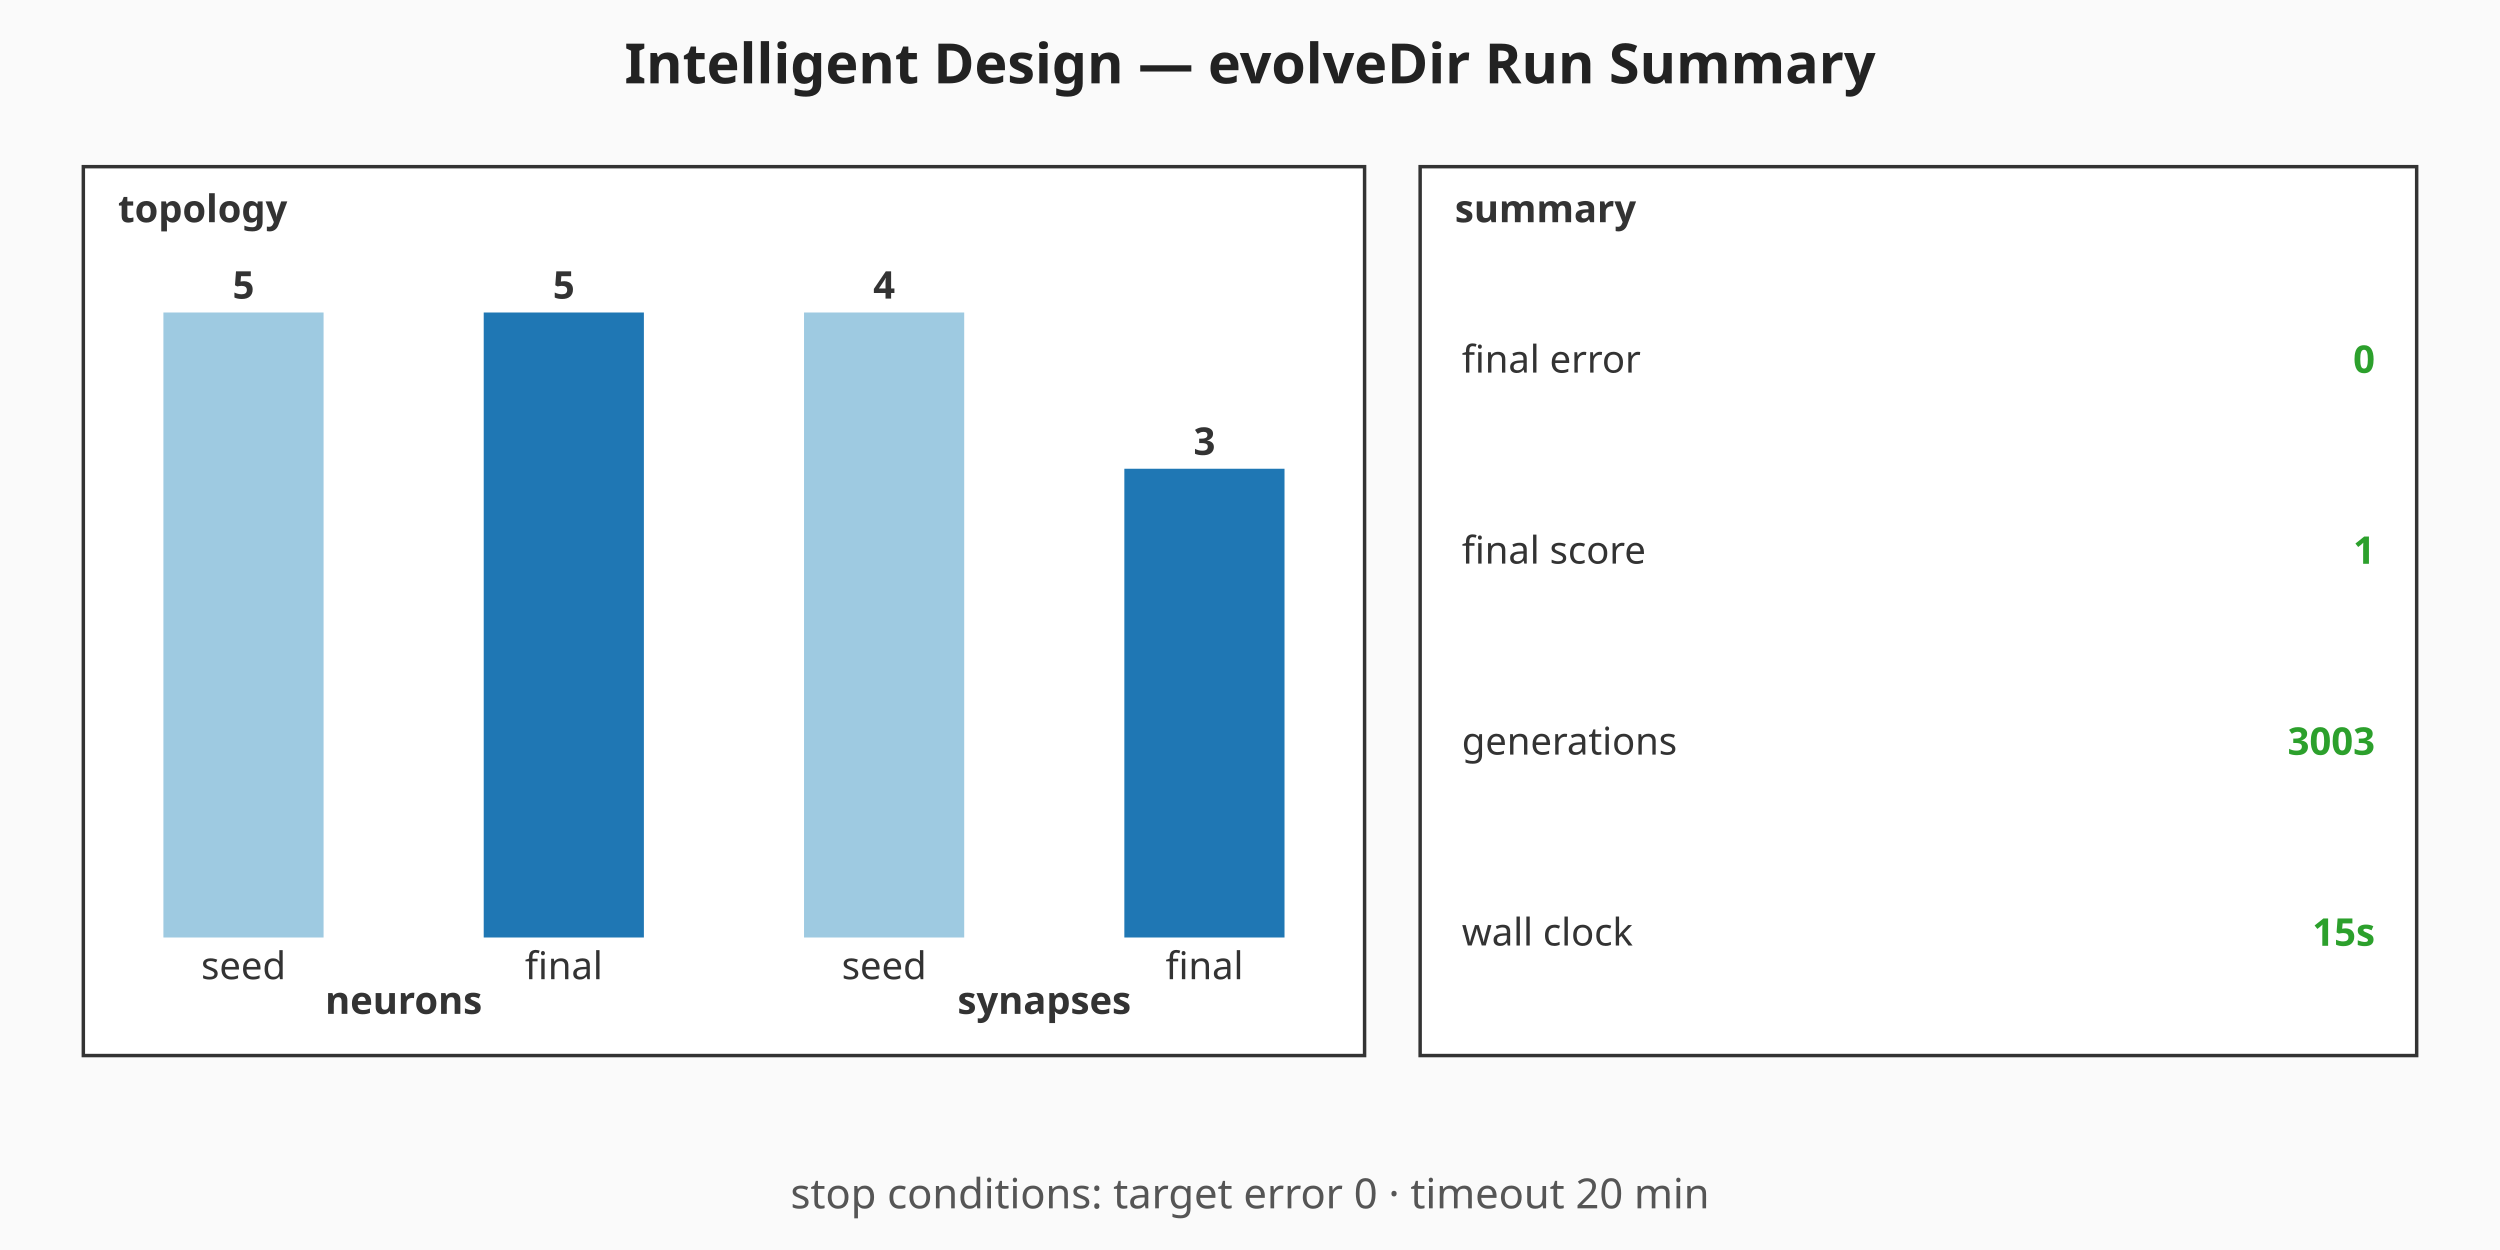
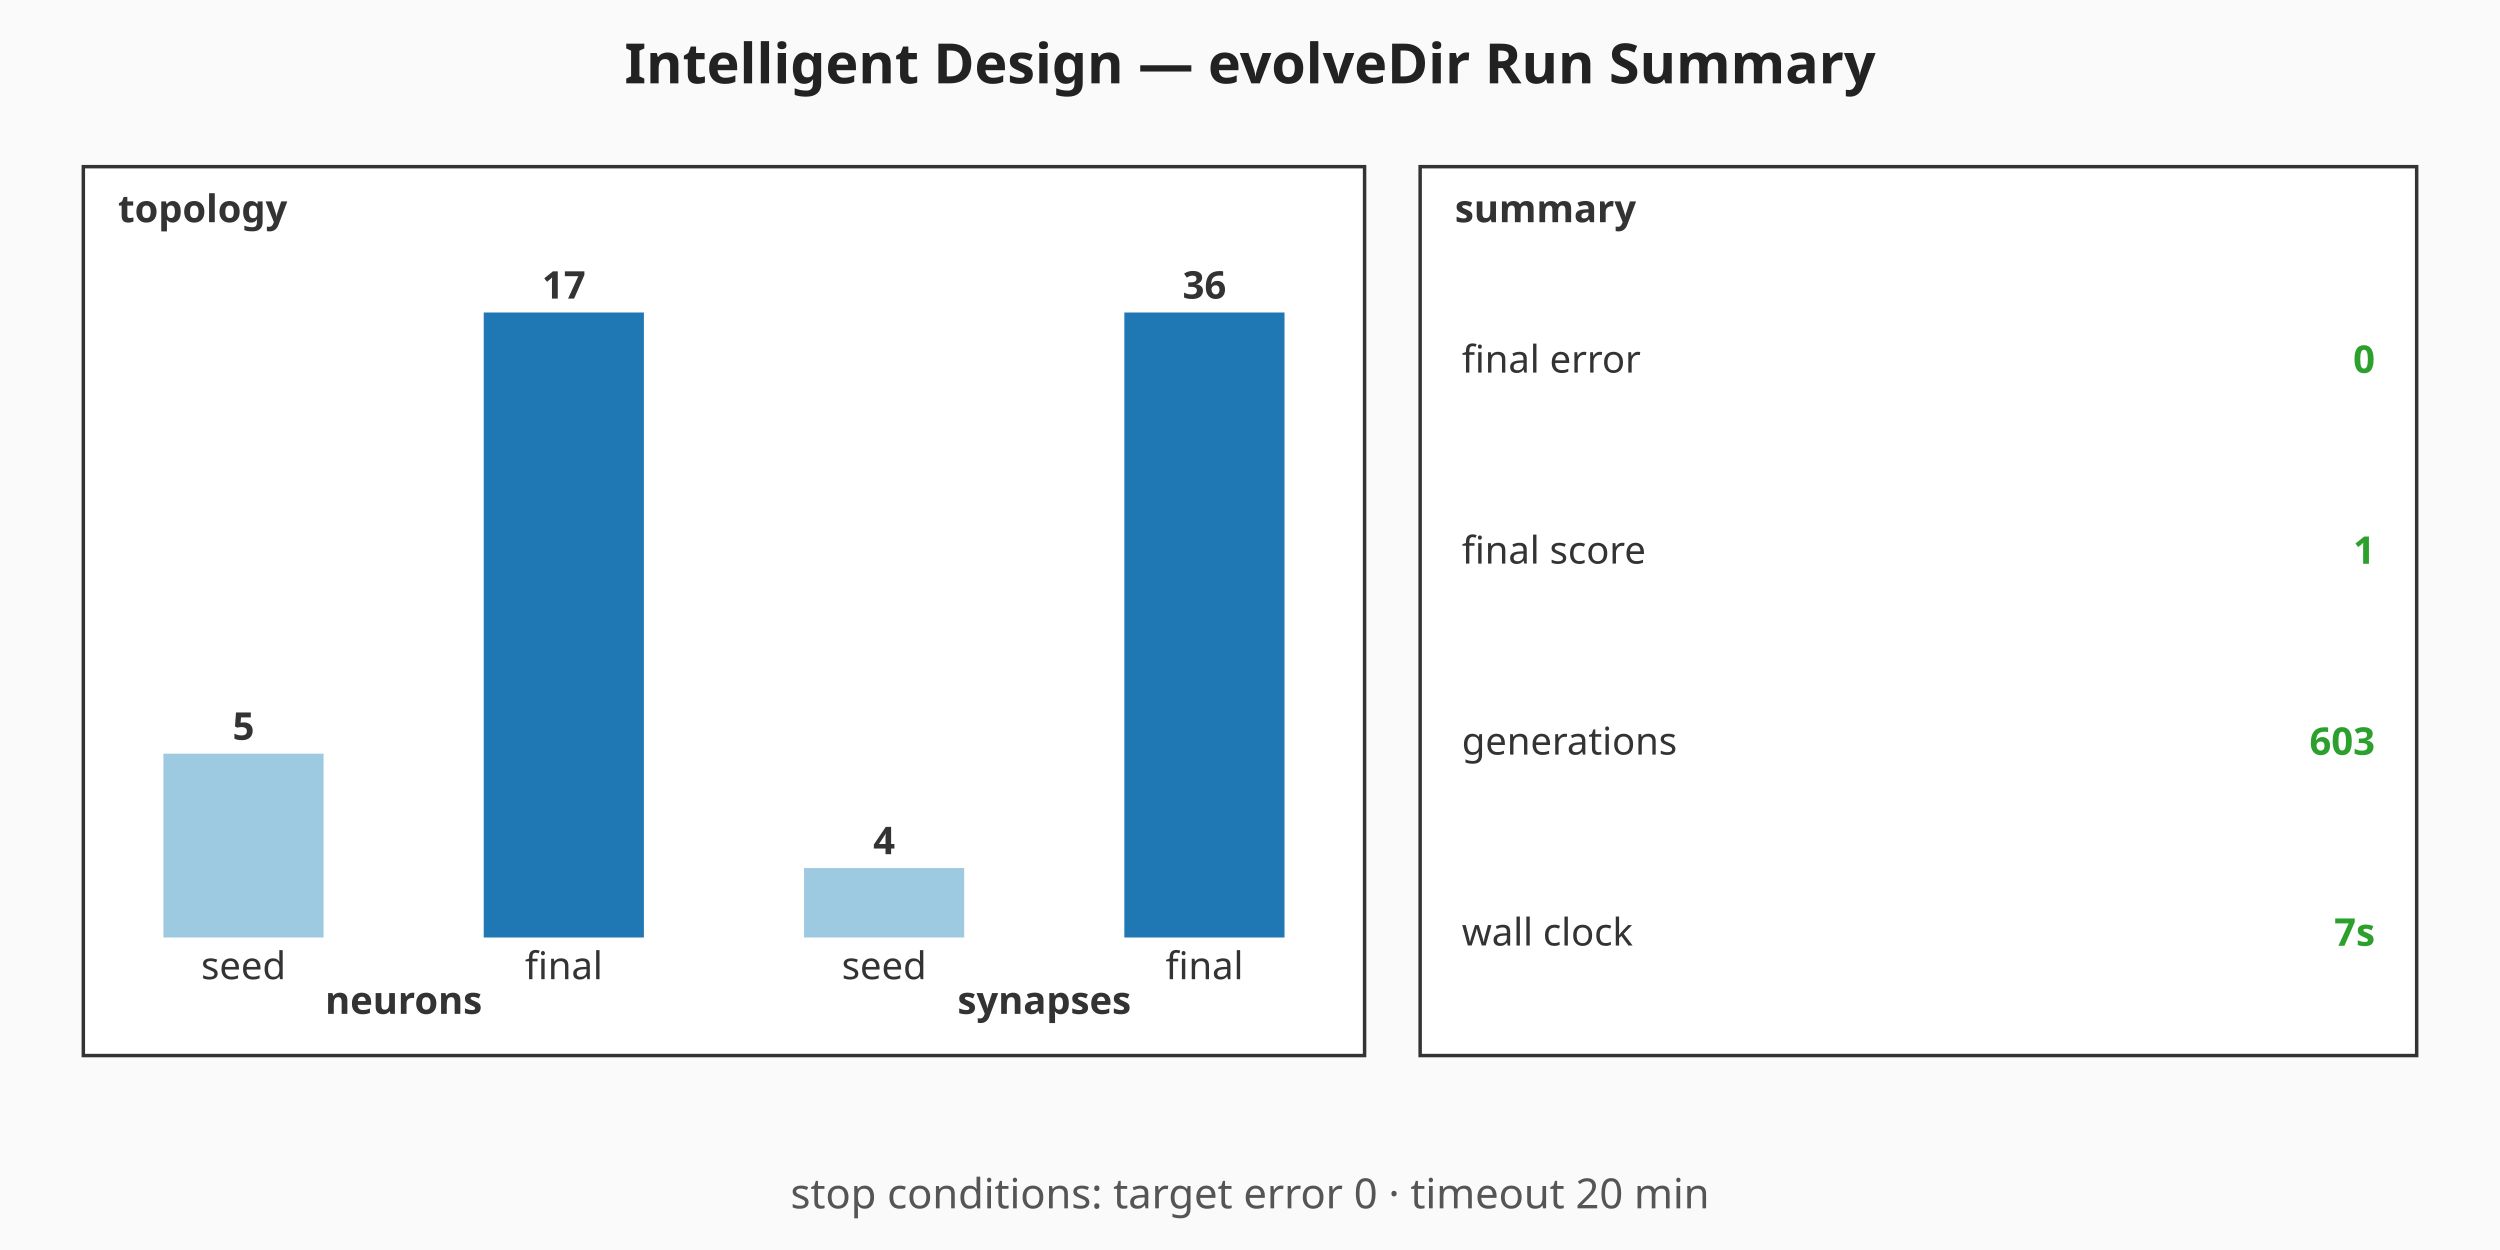
<svg xmlns="http://www.w3.org/2000/svg" viewBox="0 0 720 360" width="720" height="360" role="img" aria-label="Intelligent Design — evolveDir Run Summary summary chart">
  <rect width="720" height="360" fill="#fafafa" />
  <text x="360" y="24" text-anchor="middle" font-family="sans-serif" font-size="16" font-weight="bold" fill="#222">Intelligent Design — evolveDir Run Summary</text>
  <g class="topology" font-family="sans-serif" font-size="11" fill="#333">
    <rect x="24" y="48" width="369" height="256" fill="#ffffff" stroke="#333" stroke-width="1" />
    <text x="34" y="64" font-weight="bold">topology</text>
-     <rect class="topo-bar topo-bar-seed-neurons" x="47.06" y="90" width="46.13" height="180" fill="#9ecae1" />
-     <text x="70.13" y="86" text-anchor="middle" font-weight="bold">5</text>
+     <rect class="topo-bar topo-bar-seed-neurons" x="47.06" y="217.06" width="46.13" height="52.94" fill="#9ecae1" />
+     <text x="70.13" y="213.06" text-anchor="middle" font-weight="bold">5</text>
    <text x="70.13" y="282" text-anchor="middle">seed</text>
    <rect class="topo-bar topo-bar-final-neurons" x="139.31" y="90" width="46.13" height="180" fill="#1f77b4" />
-     <text x="162.38" y="86" text-anchor="middle" font-weight="bold">5</text>
+     <text x="162.38" y="86" text-anchor="middle" font-weight="bold">17</text>
    <text x="162.38" y="282" text-anchor="middle">final</text>
    <text x="116.25" y="292" text-anchor="middle" font-weight="bold">neurons</text>
-     <rect class="topo-bar topo-bar-seed-synapses" x="231.56" y="90" width="46.13" height="180" fill="#9ecae1" />
-     <text x="254.63" y="86" text-anchor="middle" font-weight="bold">4</text>
+     <rect class="topo-bar topo-bar-seed-synapses" x="231.56" y="250" width="46.13" height="20" fill="#9ecae1" />
+     <text x="254.63" y="246" text-anchor="middle" font-weight="bold">4</text>
    <text x="254.63" y="282" text-anchor="middle">seed</text>
-     <rect class="topo-bar topo-bar-final-synapses" x="323.81" y="135" width="46.13" height="135" fill="#1f77b4" />
-     <text x="346.88" y="131" text-anchor="middle" font-weight="bold">3</text>
+     <rect class="topo-bar topo-bar-final-synapses" x="323.81" y="90" width="46.13" height="180" fill="#1f77b4" />
+     <text x="346.88" y="86" text-anchor="middle" font-weight="bold">36</text>
    <text x="346.88" y="282" text-anchor="middle">final</text>
    <text x="300.75" y="292" text-anchor="middle" font-weight="bold">synapses</text>
  </g>
  <g class="callouts" font-family="sans-serif" font-size="11" fill="#333">
    <rect x="409" y="48" width="287" height="256" fill="#ffffff" stroke="#333" stroke-width="1" />
    <text x="419" y="64" font-weight="bold">summary</text>
    <text class="callout-label" x="421" y="103.5" dominant-baseline="middle">final error</text>
    <text class="callout-value" x="684" y="103.5" text-anchor="end" dominant-baseline="middle" font-weight="bold" fill="#2ca02c">0</text>
    <text class="callout-label" x="421" y="158.5" dominant-baseline="middle">final score</text>
    <text class="callout-value" x="684" y="158.5" text-anchor="end" dominant-baseline="middle" font-weight="bold" fill="#2ca02c">1</text>
    <text class="callout-label" x="421" y="213.5" dominant-baseline="middle">generations</text>
-     <text class="callout-value" x="684" y="213.5" text-anchor="end" dominant-baseline="middle" font-weight="bold" fill="#2ca02c">3003</text>
+     <text class="callout-value" x="684" y="213.5" text-anchor="end" dominant-baseline="middle" font-weight="bold" fill="#2ca02c">603</text>
    <text class="callout-label" x="421" y="268.5" dominant-baseline="middle">wall clock</text>
-     <text class="callout-value" x="684" y="268.5" text-anchor="end" dominant-baseline="middle" font-weight="bold" fill="#2ca02c">15s</text>
+     <text class="callout-value" x="684" y="268.5" text-anchor="end" dominant-baseline="middle" font-weight="bold" fill="#2ca02c">7s</text>
  </g>
  <g class="caption" font-family="sans-serif" font-size="12" fill="#555">
    <text x="360" y="348" text-anchor="middle">stop conditions: target error 0 · timeout 20 min</text>
  </g>
</svg>
